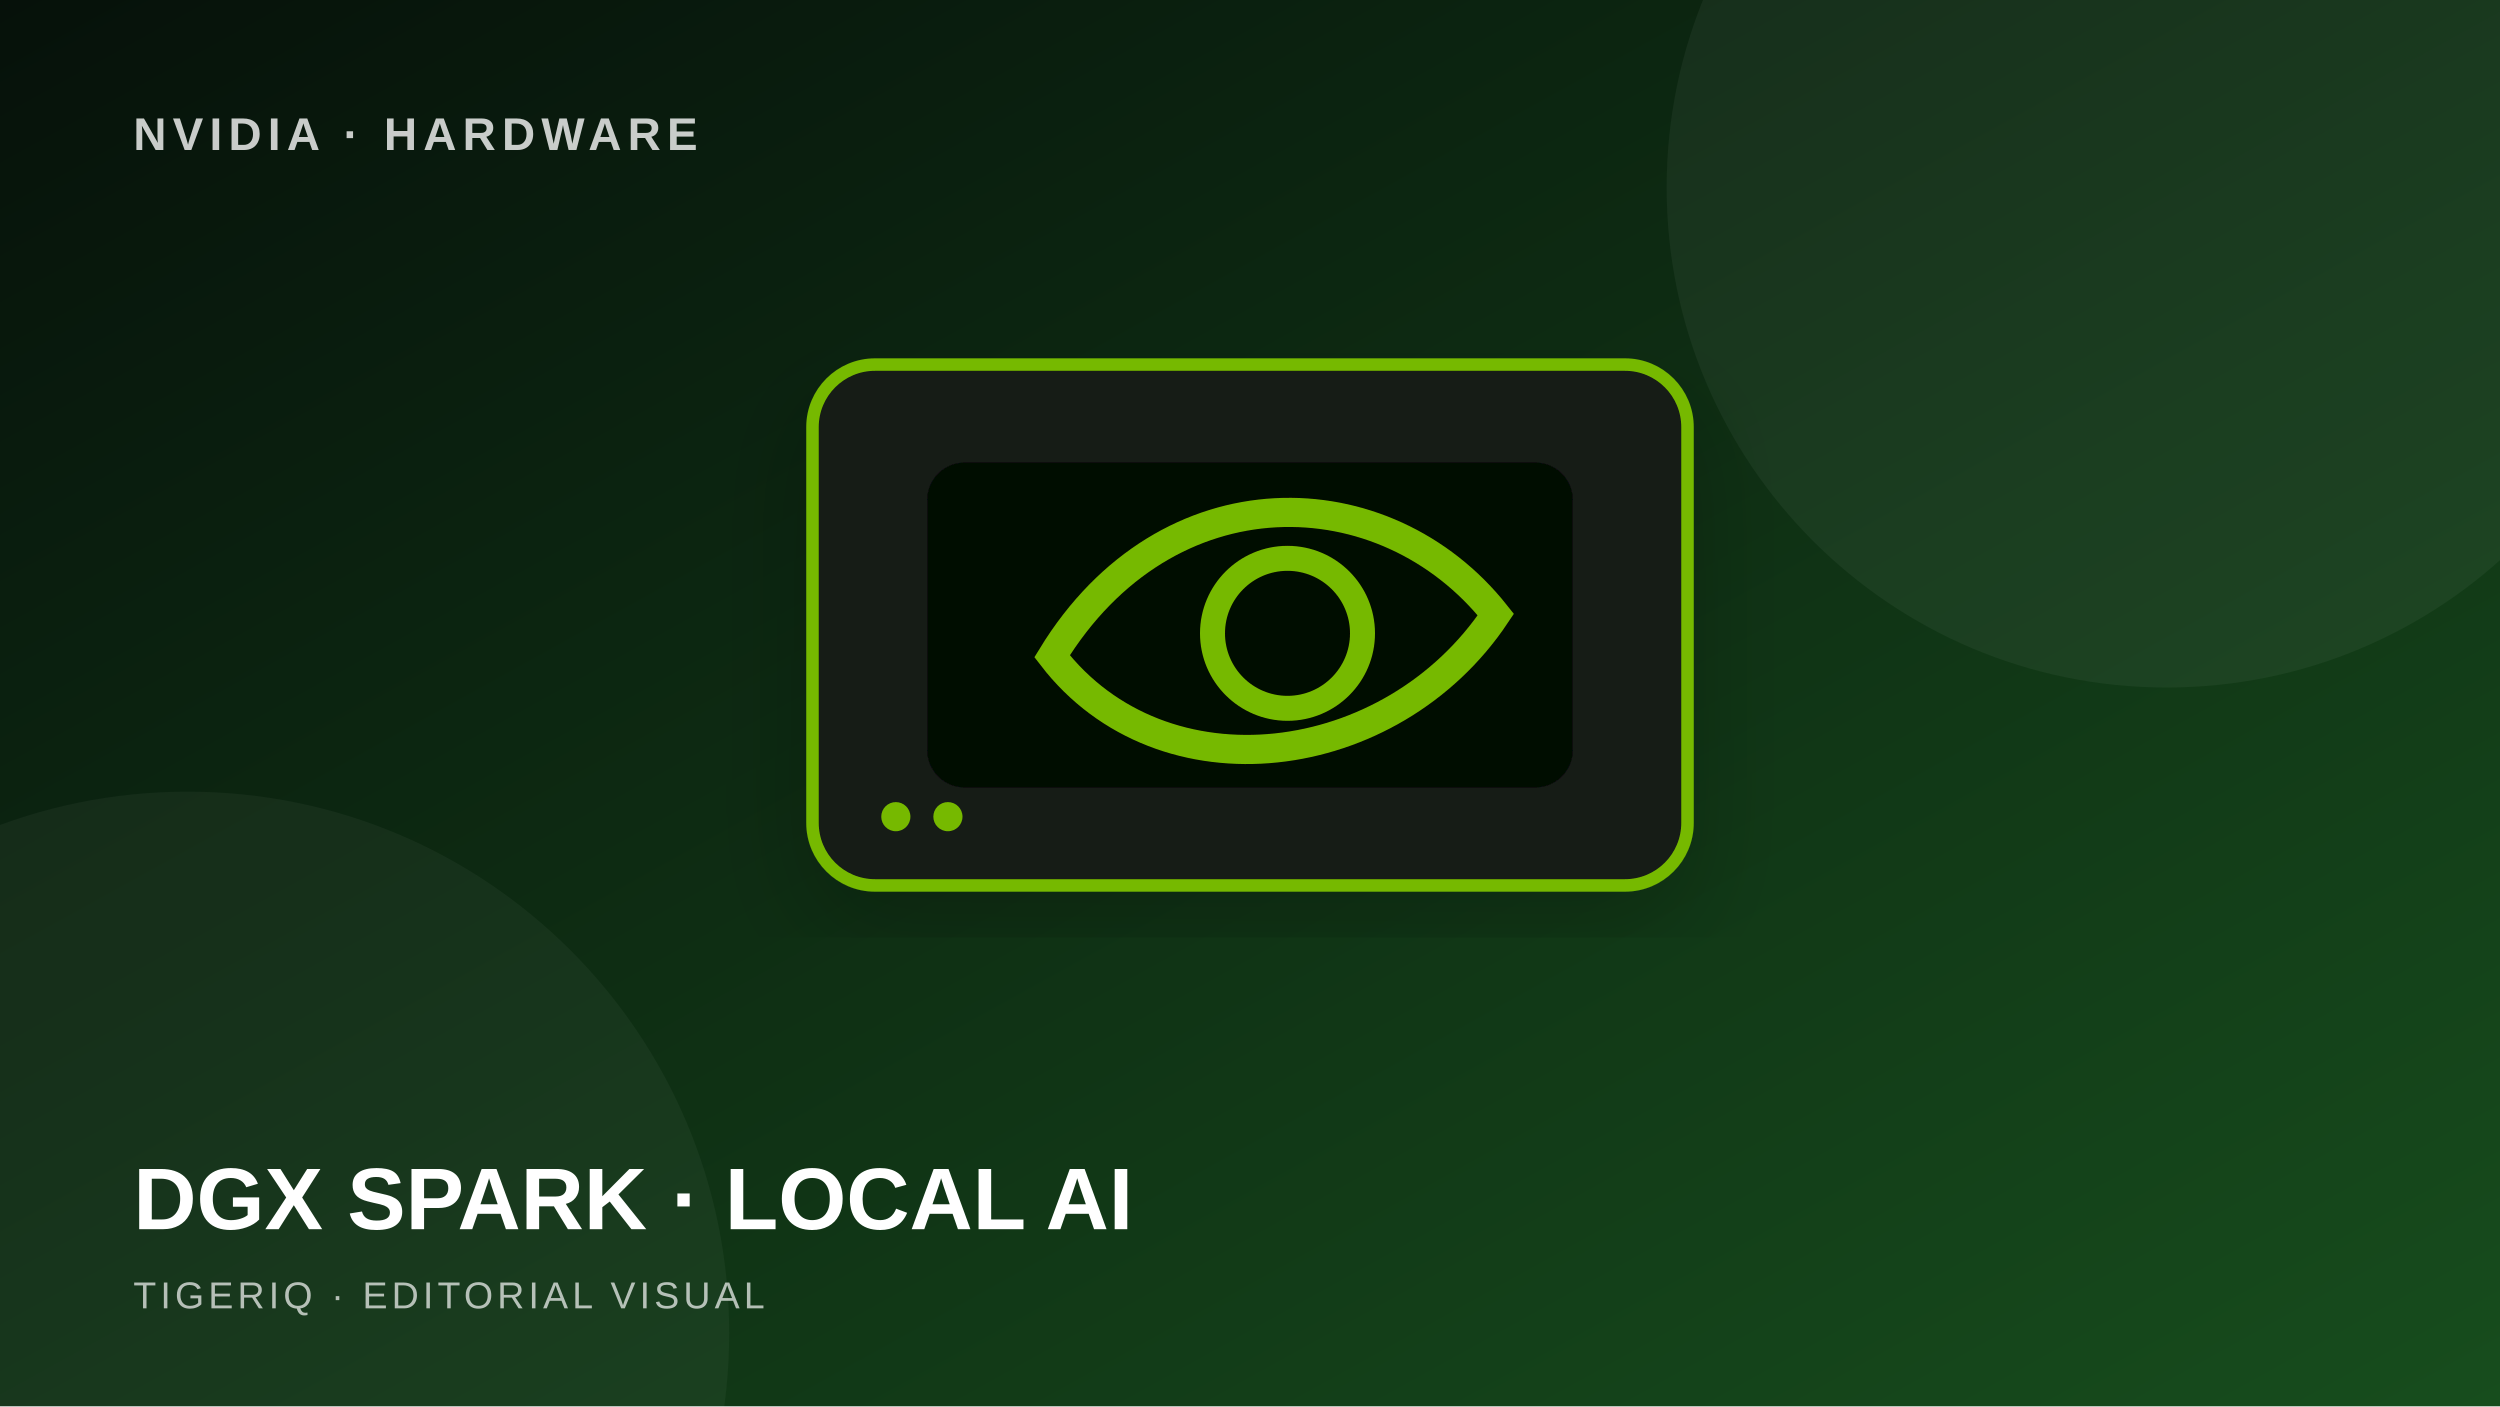
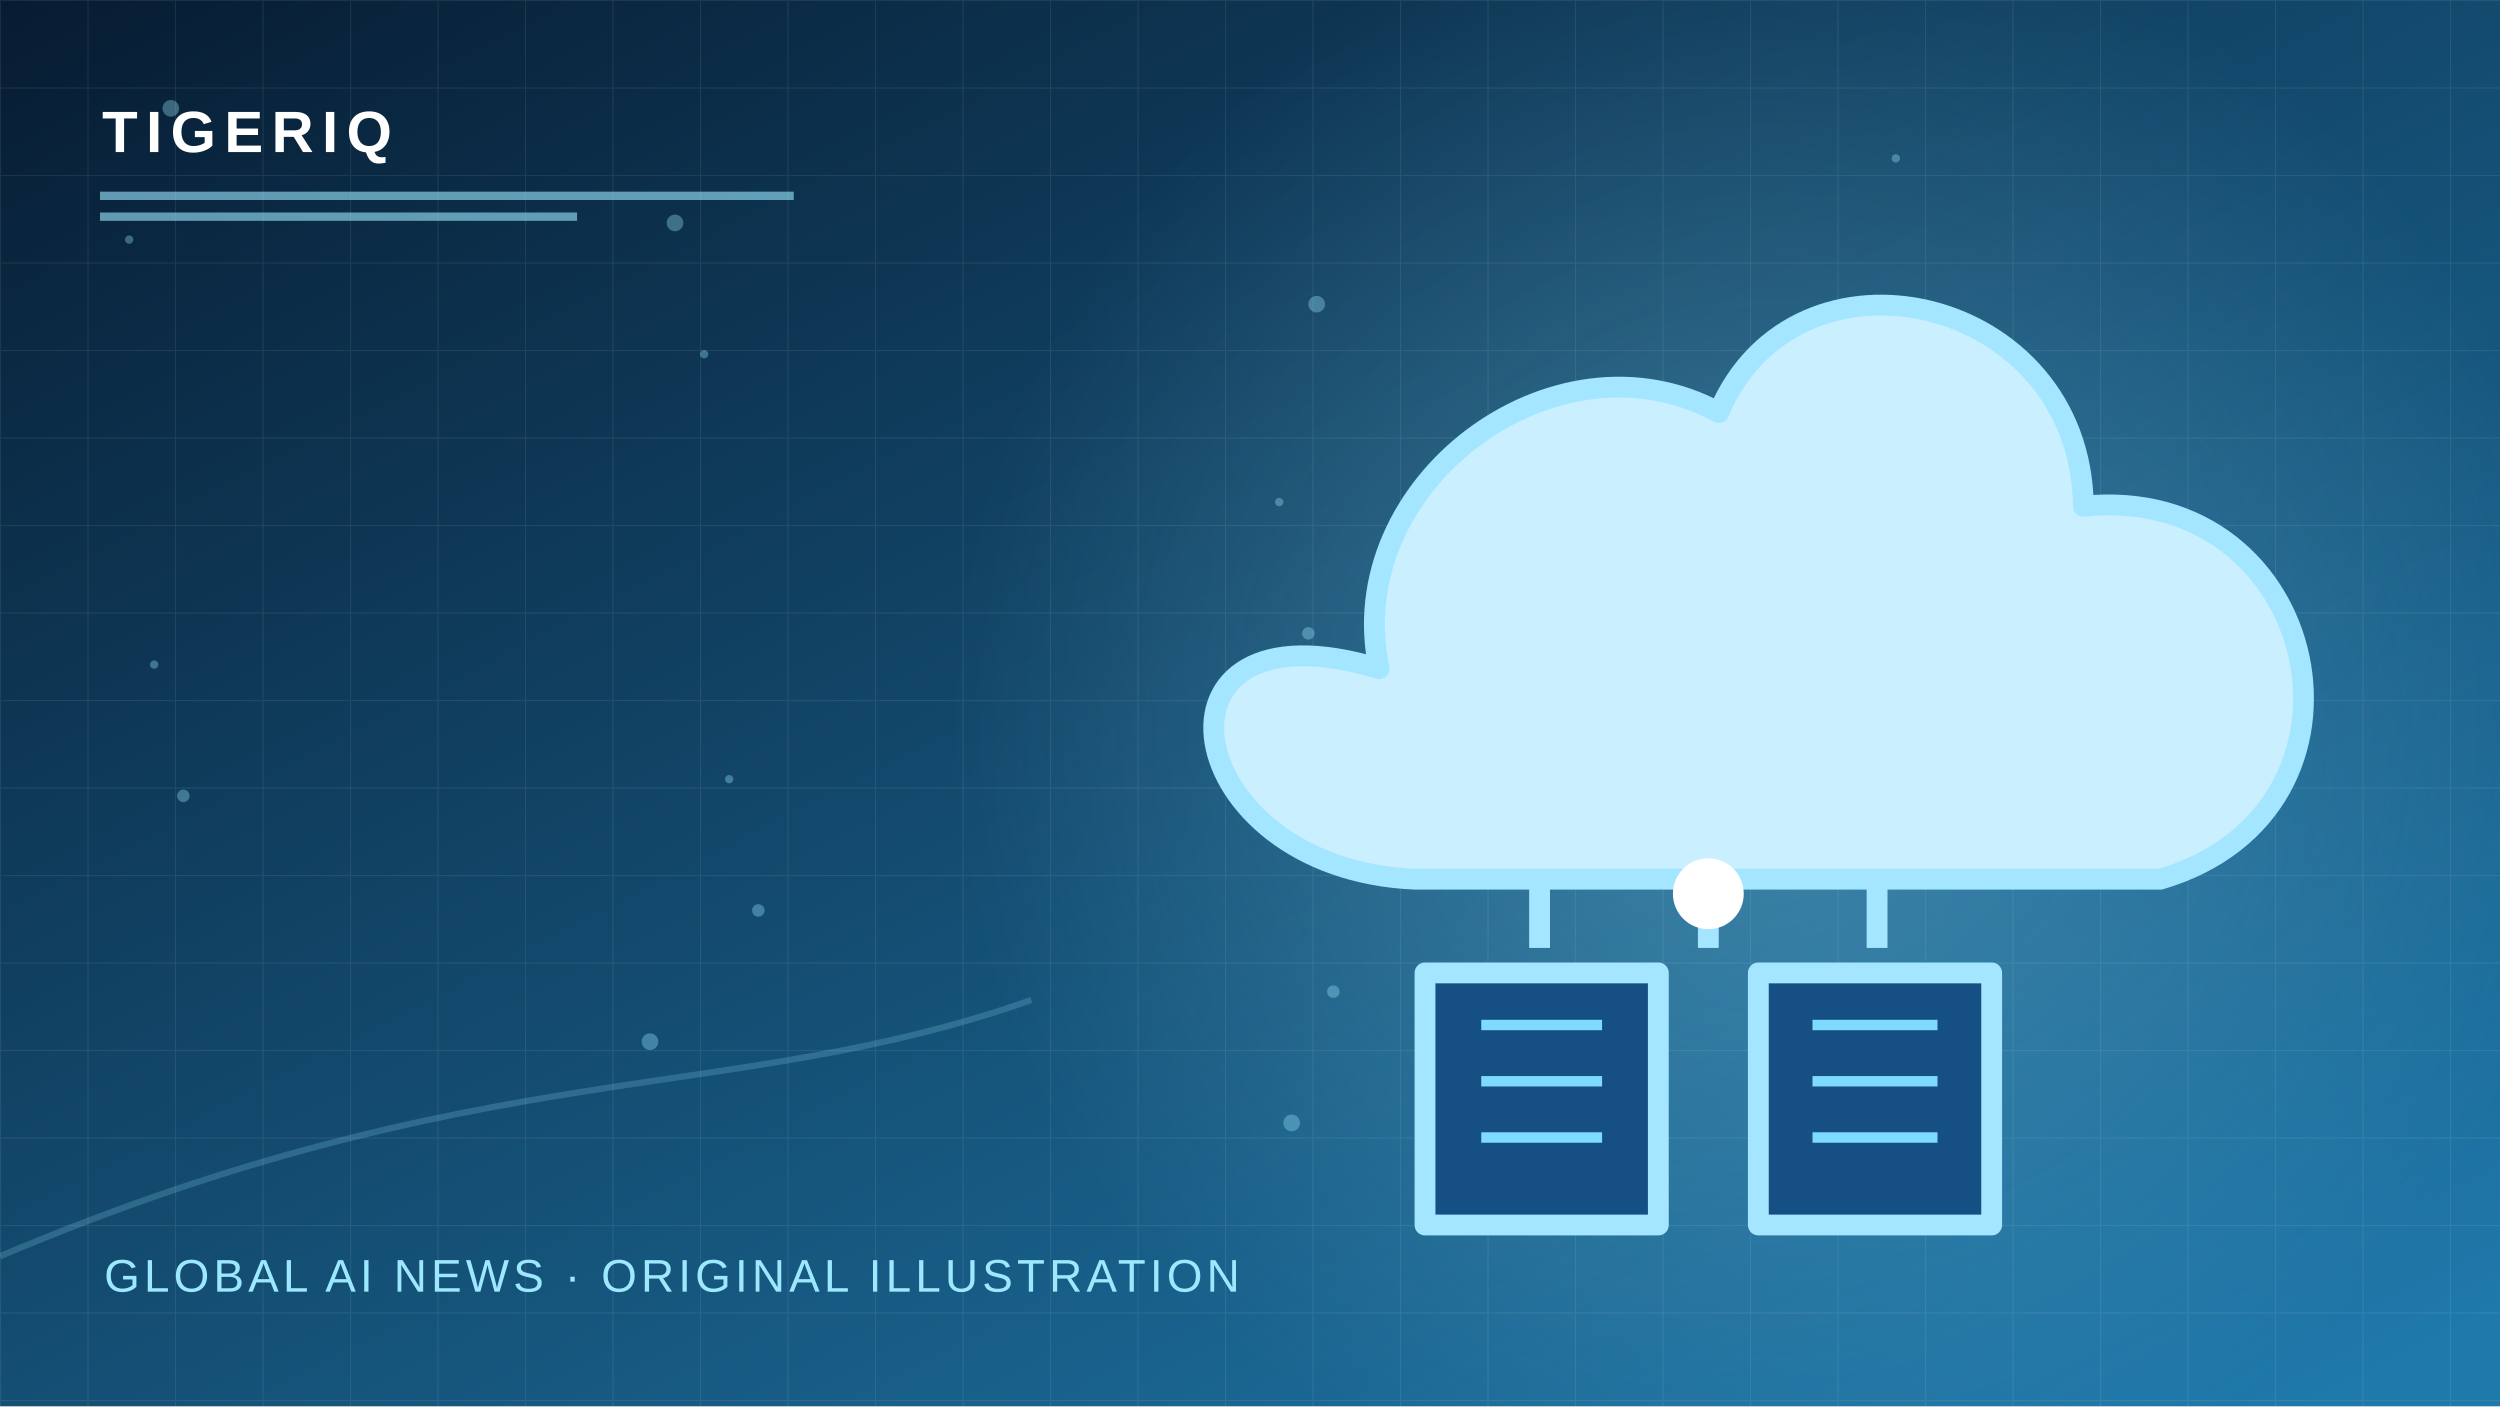
- <svg xmlns="http://www.w3.org/2000/svg" width="1200" height="675" viewBox="0 0 1200 675">
+ <svg xmlns="http://www.w3.org/2000/svg" width="1200" height="675" viewBox="0 0 1200 675" data-topic="cloud">
  <defs>
-     <linearGradient id="bg" x1="0" y1="0" x2="1" y2="1">
-       <stop stop-color="#06110a" />
-       <stop offset="1" stop-color="#174d1d" />
+     <linearGradient id="b" x2=".93" y2="1">
+       <stop stop-color="#071c32" />
+       <stop offset="1" stop-color="#1f79ab" />
    </linearGradient>
-     <filter id="s">
-       <feDropShadow dx="0" dy="18" stdDeviation="24" flood-opacity=".22" />
-     </filter>
+     <radialGradient id="h">
+       <stop stop-color="#9ce8ff" stop-opacity=".3" />
+       <stop offset="1" stop-color="#9ce8ff" stop-opacity="0" />
+     </radialGradient>
+     <pattern id="g" width="42" height="42" patternUnits="userSpaceOnUse">
+       <path d="M42 0H0V42" stroke="#fff" stroke-opacity=".08" fill="none" />
+     </pattern>
  </defs>
-   <rect width="1200" height="675" fill="url(#bg)" />
-   <circle cx="1040" cy="90" r="240" fill="white" opacity=".05" />
-   <circle cx="90" cy="640" r="260" fill="white" opacity=".04" />
-   <g filter="url(#s)">
-     <g transform="translate(600 300)">
-       <rect x="-210" y="-125" width="420" height="250" rx="30" fill="#151a16" stroke="#76b900" stroke-width="6" />
-       <rect x="-155" y="-78" width="310" height="156" rx="18" fill="#050706" />
-       <path d="M-95 15C-40-75 65-72 118-5 68 70-42 84-95 15Z" fill="none" stroke="#76b900" stroke-width="14" />
-       <circle cx="18" cy="4" r="36" fill="none" stroke="#76b900" stroke-width="12" />
-       <g fill="#76b900">
-         <circle cx="-170" cy="92" r="7" />
-         <circle cx="-145" cy="92" r="7" />
-       </g>
-     </g>
+   <rect width="1200" height="675" fill="url(#b)" />
+   <rect width="1200" height="675" fill="url(#g)" />
+   <circle cx="850" cy="348" r="398" fill="url(#h)" />
+   <circle cx="910" cy="76" r="2" fill="#9ce8ff" opacity=".35" />
+   <circle cx="628" cy="304" r="3" fill="#9ce8ff" opacity=".35" />
+   <circle cx="312" cy="500" r="4" fill="#9ce8ff" opacity=".35" />
+   <circle cx="62" cy="115" r="2" fill="#9ce8ff" opacity=".35" />
+   <circle cx="870" cy="343" r="3" fill="#9ce8ff" opacity=".35" />
+   <circle cx="620" cy="539" r="4" fill="#9ce8ff" opacity=".35" />
+   <circle cx="338" cy="170" r="2" fill="#9ce8ff" opacity=".35" />
+   <circle cx="88" cy="382" r="3" fill="#9ce8ff" opacity=".35" />
+   <circle cx="896" cy="578" r="4" fill="#9ce8ff" opacity=".35" />
+   <circle cx="614" cy="241" r="2" fill="#9ce8ff" opacity=".35" />
+   <circle cx="364" cy="437" r="3" fill="#9ce8ff" opacity=".35" />
+   <circle cx="82" cy="52" r="4" fill="#9ce8ff" opacity=".35" />
+   <circle cx="922" cy="280" r="2" fill="#9ce8ff" opacity=".35" />
+   <circle cx="640" cy="476" r="3" fill="#9ce8ff" opacity=".35" />
+   <circle cx="324" cy="107" r="4" fill="#9ce8ff" opacity=".35" />
+   <circle cx="74" cy="319" r="2" fill="#9ce8ff" opacity=".35" />
+   <circle cx="882" cy="515" r="3" fill="#9ce8ff" opacity=".35" />
+   <circle cx="632" cy="146" r="4" fill="#9ce8ff" opacity=".35" />
+   <circle cx="350" cy="374" r="2" fill="#9ce8ff" opacity=".35" />
+   <path d="M0 603c232-98 351-72 495-123" stroke="#9ce8ff" stroke-opacity=".2" stroke-width="3" fill="none" />
+   <g stroke="#a4e6ff" stroke-width="10" stroke-linejoin="round">
+     <path d="M662 321c-19-88 84-166 163-123 37-88 174-57 175 45 115-12 149 146 37 179H679c-115-5-135-137-17-101z" fill="#caefff" />
+     <path d="M684 467h112v121H684zM844 467h112v121H844z" fill="#164f83" />
+     <path d="M711 492h58m-58 27h58m-58 27h58M870 492h60m-60 27h60m-60 27h60" stroke="#7edaff" stroke-width="5" />
+     <path d="M820 424v31m-81 0v-31m162 31v-31" fill="none" />
  </g>
-   <text x="64" y="72" fill="white" opacity=".78" font-family="Arial,sans-serif" font-size="22" font-weight="700" letter-spacing="3">NVIDIA · HARDWARE</text>
-   <text x="64" y="590" fill="white" font-family="Arial,sans-serif" font-size="42" font-weight="700">DGX SPARK · LOCAL AI</text>
-   <text x="64" y="628" fill="white" opacity=".68" font-family="Arial,sans-serif" font-size="18" letter-spacing="2">TIGERIQ · EDITORIAL VISUAL</text>
+   <circle cx="820" cy="429" r="17" fill="#fff" />
+   <path d="M48 94h333M48 104h229" stroke="#9ce8ff" stroke-width="4" stroke-opacity=".6" />
+   <text x="49" y="73" font-family="Arial,sans-serif" font-size="28" letter-spacing="4" font-weight="bold" fill="#ffffff">TIGERIQ</text>
+   <text x="50" y="620" font-family="Arial,sans-serif" font-size="22" letter-spacing="2" fill="#9ce8ff">GLOBAL AI NEWS · ORIGINAL ILLUSTRATION</text>
</svg>
